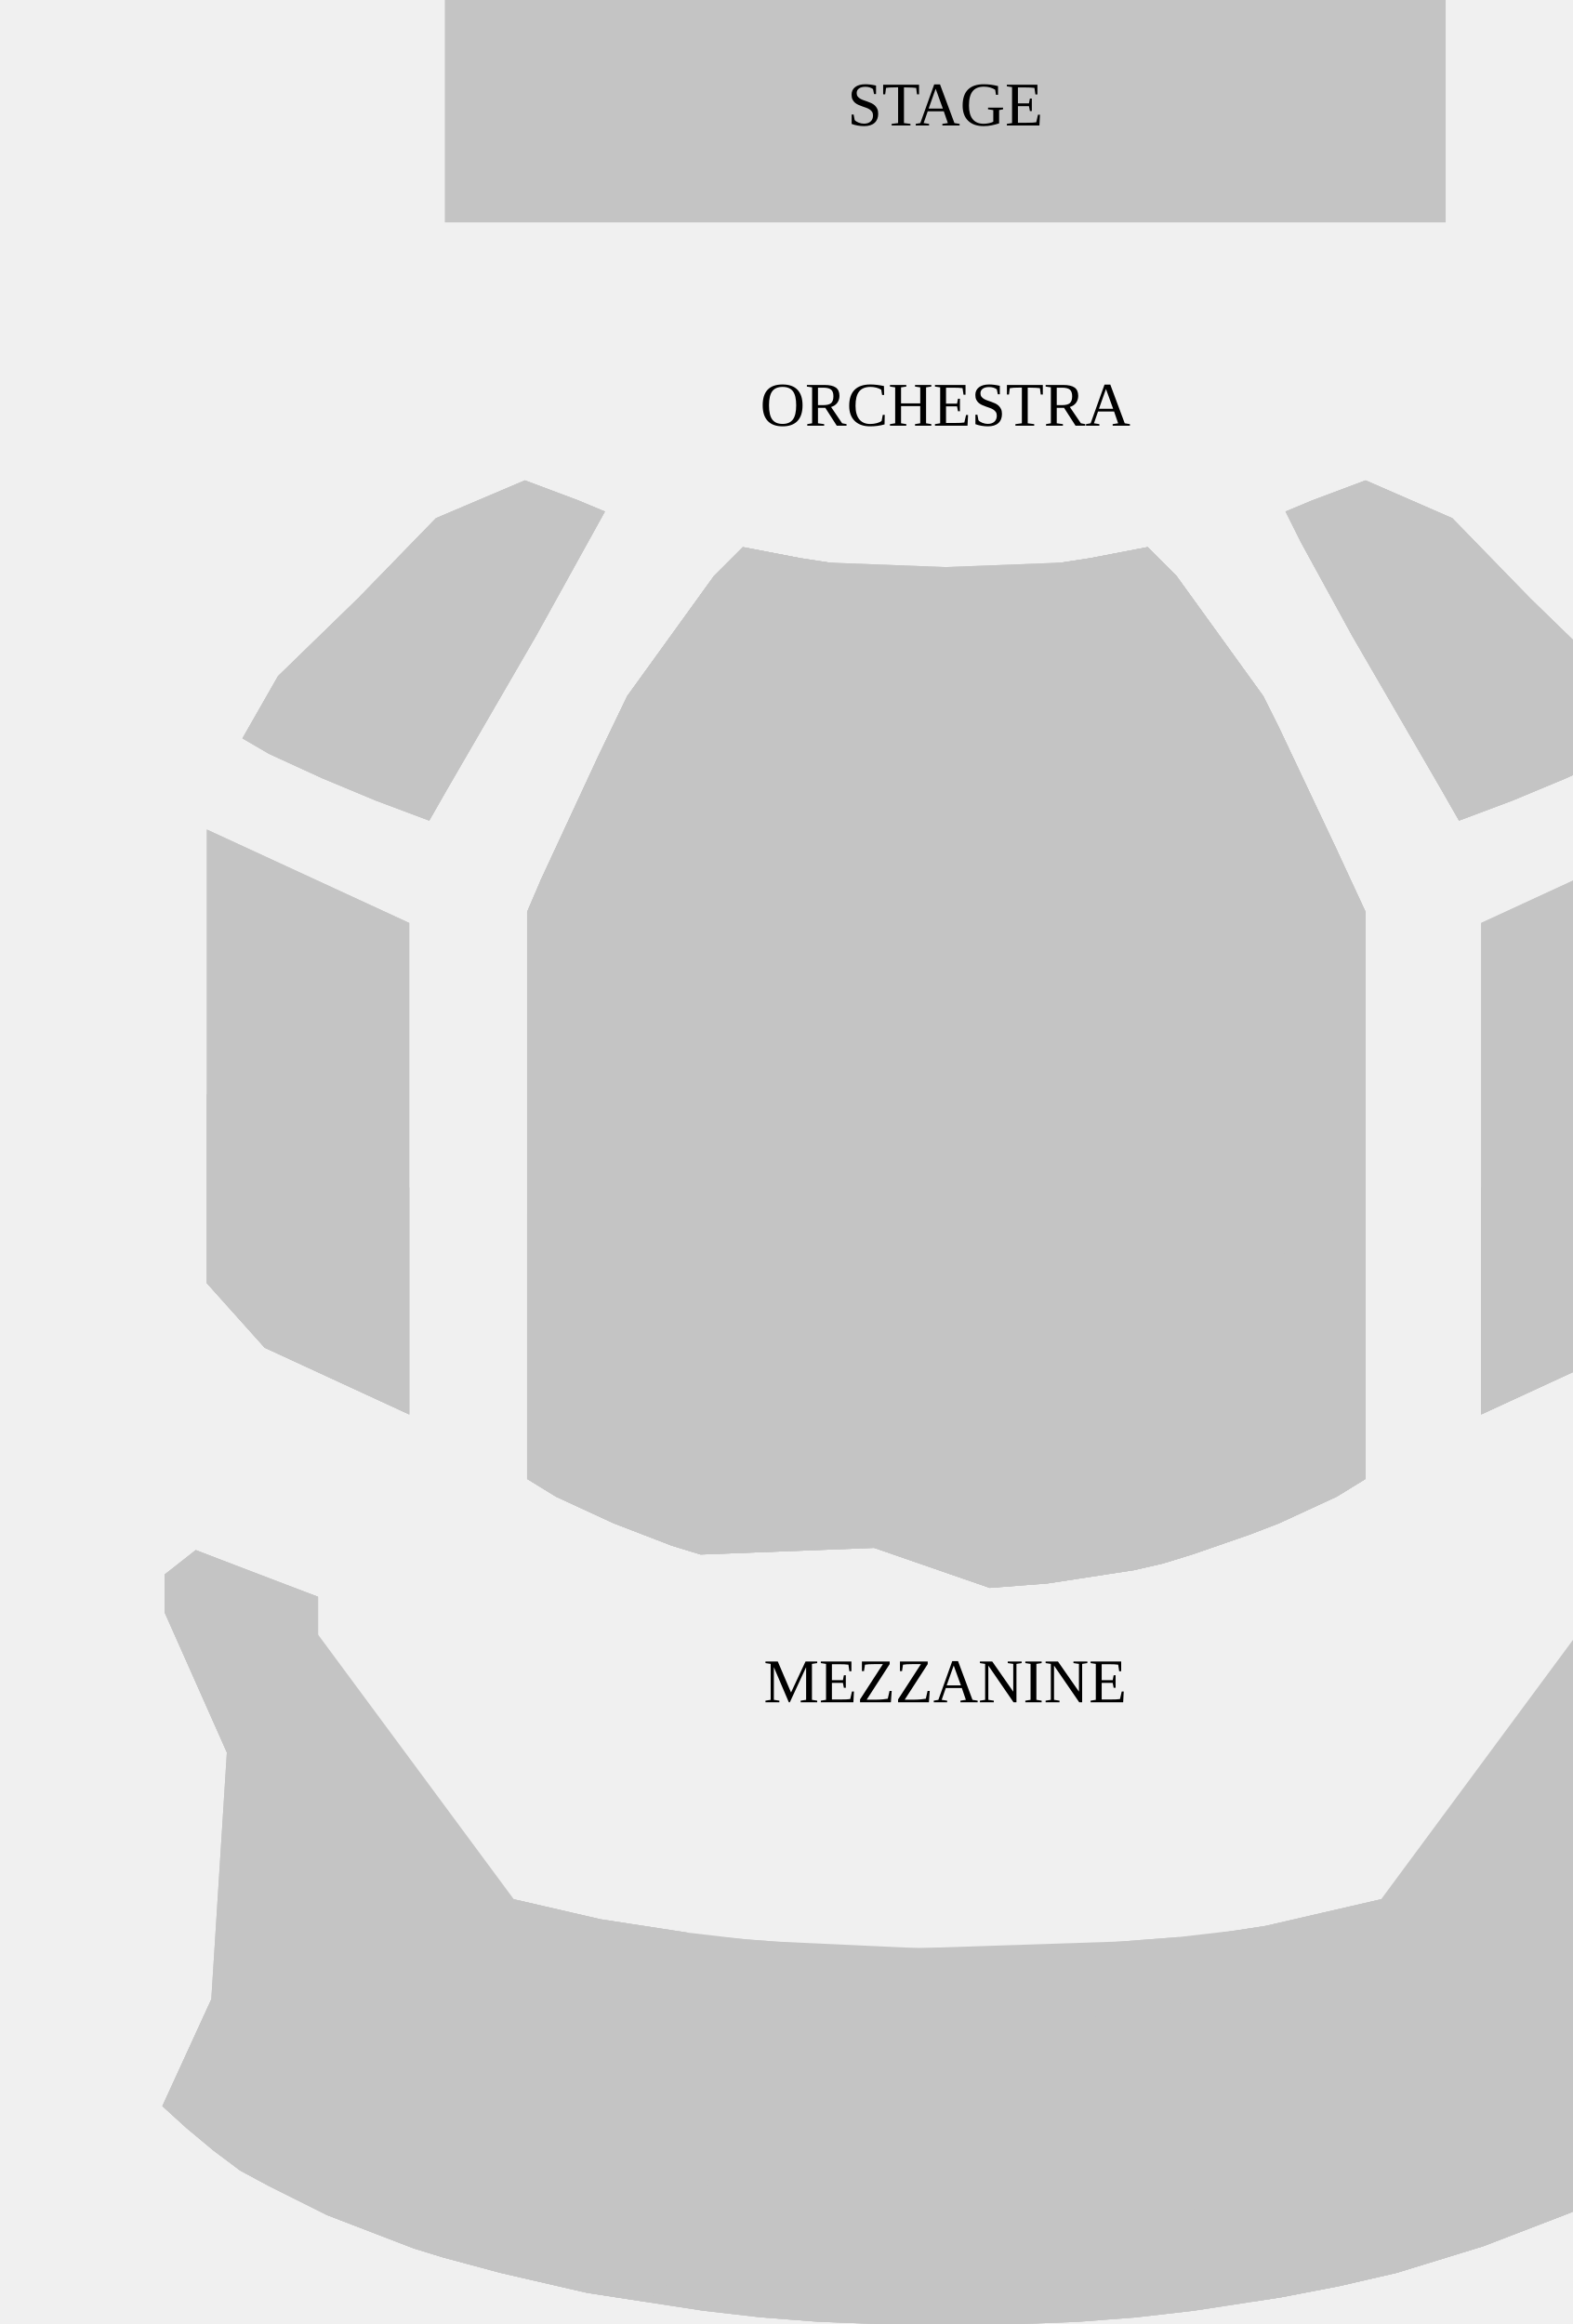
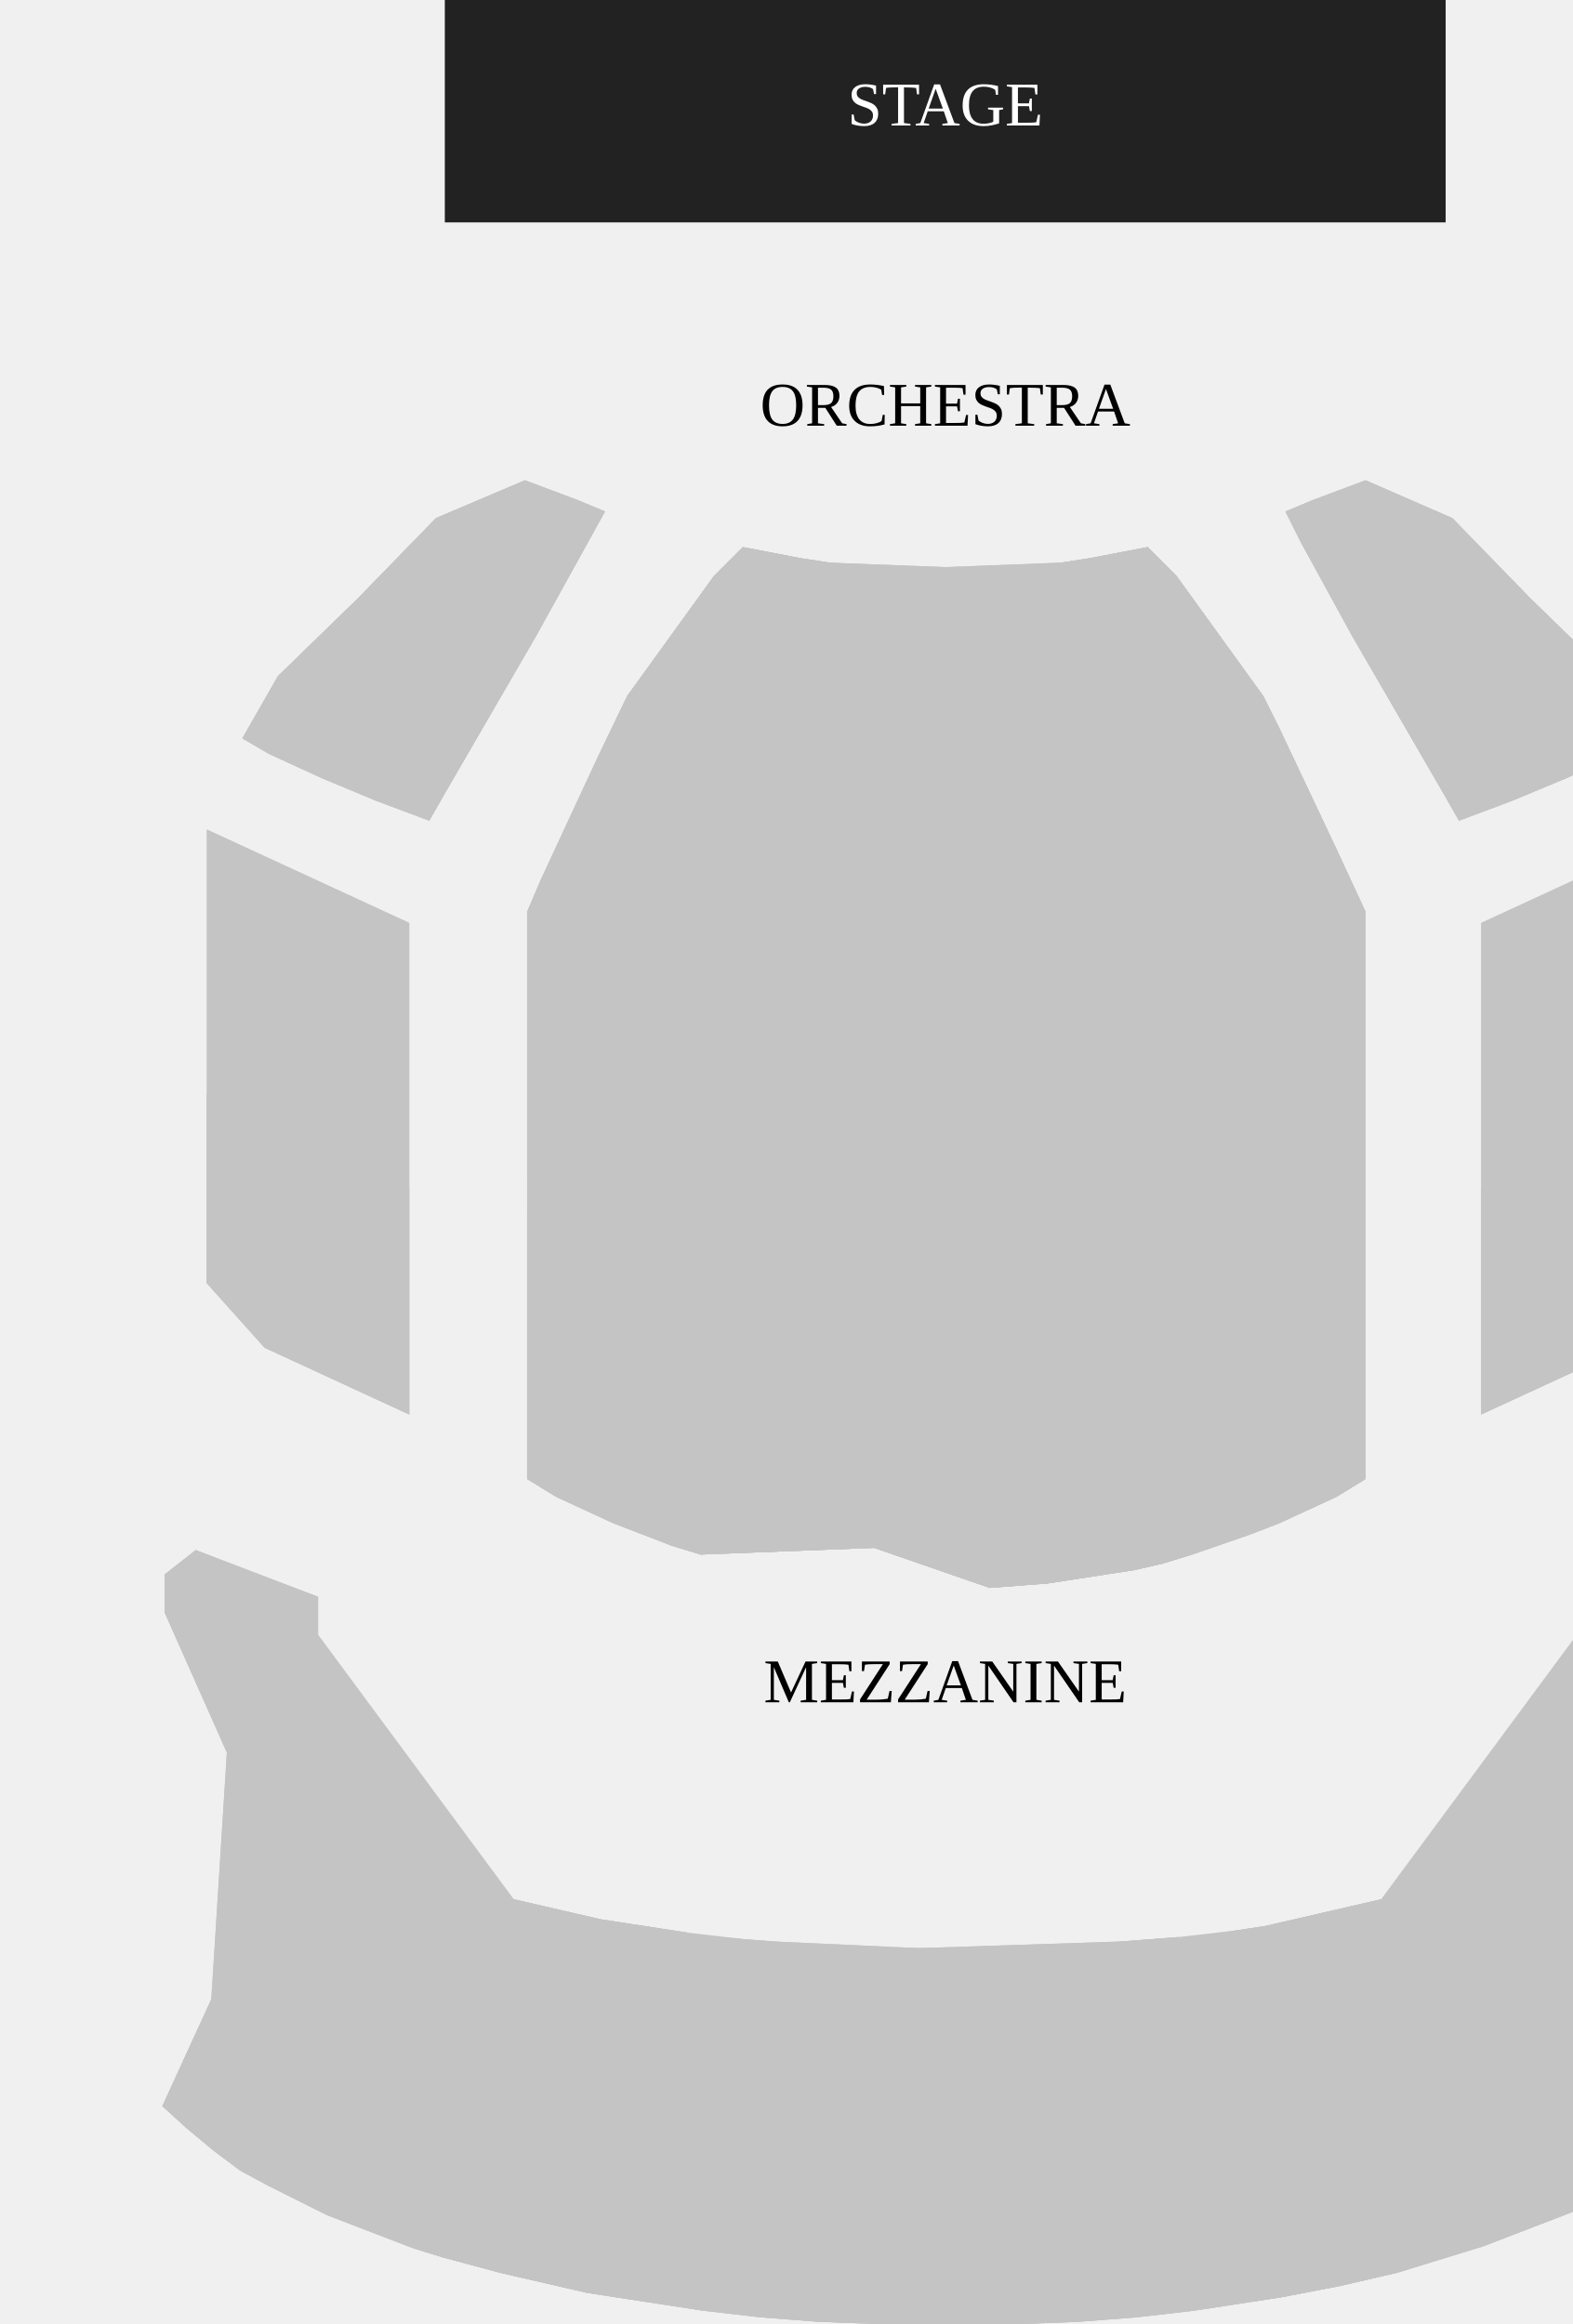
<svg xmlns="http://www.w3.org/2000/svg" viewbox="0 0 850.0 1101.884">
  <g id="stage">
-     <rect x="200" y="0" width="450.0" height="100" fill="#C4C4C4" />
-     <text font-size="28px" x="425.0" y="50.0" text-anchor="middle" dominant-baseline="middle">STAGE</text>
+     <rect x="200" y="0" width="450.0" height="100" fill="#222222" />
+     <text font-size="28px" x="425.0" y="50.0" text-anchor="middle" fill="#ffffff" dominant-baseline="middle">STAGE</text>
  </g>
  <g transform="translate(0, 100)">
    <g class="primary-clusters">
      <text x="425.0" y="85" font-size="28px" text-anchor="middle" dominant-baseline="middle">ORCHESTRA</text>
      <text x="425.0" y="659.0" font-size="28px" text-anchor="middle" dominant-baseline="middle">MEZZANINE</text>
      <g class="grouped-orchestra cluster0">
        <polygon data-section="orchestra" data-priority="-1" class="n/a" points="93.0,375.0 93.0,392.0 93.0,409.0 93.0,426.0 93.0,443.0 93.0,460.0 93.0,477.0 119.0,506.0 132.0,512.0 145.0,518.0 158.0,524.0 171.0,530.0 184.0,536.0 184.0,519.0 184.0,502.0 184.0,485.0 184.0,468.0 184.0,451.0 184.0,434.0 184.0,417.0 184.0,400.0 184.0,383.0 184.0,366.0 184.0,349.0 184.0,332.0 184.0,315.0 171.0,309.0 158.0,303.0 145.0,297.0 132.0,291.0 119.0,285.0 106.0,279.0 93.0,273.0 93.0,290.0 93.0,307.0 93.0,324.0 93.0,341.0 93.0,358.0 93.0,375.0" style="fill:#C4C4C4;" />
      </g>
      <g class="grouped-orchestra cluster1">
        <polygon data-section="orchestra" data-priority="-1" class="n/a" points="109.0,232.0 121.0,239.0 145.0,250.0 157.0,255.0 169.0,260.0 193.0,269.0 201.0,255.0 241.0,186.0 272.0,130.0 260.0,125.0 236.0,116.0 196.0,133.0 161.0,169.0 125.0,204.0 117.0,218.0 109.0,232.0" style="fill:#C4C4C4;" />
      </g>
      <g class="grouped-orchestra cluster2">
        <polygon data-section="orchestra" data-priority="-1" class="n/a" points="237.0,344.0 237.0,361.0 237.0,378.0 237.0,395.0 237.0,412.0 237.0,429.0 237.0,446.0 237.0,463.0 237.0,480.0 237.0,497.0 237.0,514.0 237.0,531.0 237.0,548.0 237.0,565.0 250.0,573.0 263.0,579.0 276.0,585.0 289.0,590.0 302.0,595.0 315.0,599.0 393.0,596.0 445.0,614.0 458.0,613.0 471.0,612.0 484.0,610.0 497.0,608.0 510.0,606.0 523.0,603.0 536.0,599.0 562.0,590.0 575.0,585.0 588.0,579.0 601.0,573.0 614.0,565.0 614.0,548.0 614.0,531.0 614.0,514.0 614.0,497.0 614.0,480.0 614.0,463.0 614.0,446.0 614.0,429.0 614.0,412.0 614.0,395.0 614.0,378.0 614.0,361.0 614.0,344.0 614.0,327.0 614.0,310.0 601.0,282.0 575.0,227.0 568.0,213.0 529.0,159.0 516.0,146.0 490.0,151.0 477.0,153.0 399.0,156.0 373.0,153.0 360.0,151.0 334.0,146.0 321.0,159.0 282.0,213.0 269.0,240.0 243.0,296.0 237.0,310.0 237.0,327.0 237.0,344.0" style="fill:#C4C4C4;" />
      </g>
      <g class="grouped-orchestra cluster3">
        <polygon data-section="orchestra" data-priority="-1" class="n/a" points="666.0,400.0 666.0,417.0 666.0,434.0 666.0,451.0 666.0,468.0 666.0,485.0 666.0,502.0 666.0,519.0 666.0,536.0 679.0,530.0 692.0,524.0 705.0,518.0 718.0,512.0 731.0,506.0 757.0,477.0 757.0,460.0 757.0,443.0 757.0,426.0 757.0,409.0 757.0,392.0 757.0,375.0 757.0,358.0 757.0,341.0 757.0,324.0 757.0,307.0 757.0,290.0 757.0,273.0 744.0,279.0 731.0,285.0 718.0,291.0 705.0,297.0 692.0,303.0 679.0,309.0 666.0,315.0 666.0,332.0 666.0,349.0 666.0,366.0 666.0,383.0 666.0,400.0" style="fill:#C4C4C4;" />
      </g>
      <g class="grouped-orchestra cluster4">
        <polygon data-section="orchestra" data-priority="-1" class="n/a" points="578.0,130.0 585.0,144.0 608.0,186.0 648.0,255.0 656.0,269.0 680.0,260.0 692.0,255.0 704.0,250.0 728.0,239.0 740.0,232.0 732.0,218.0 724.0,204.0 688.0,169.0 653.0,133.0 614.0,116.0 590.0,125.0 578.0,130.0" style="fill:#C4C4C4;" />
      </g>
      <g class="grouped-mezzanine cluster0">
        <polygon data-section="mezzanine" data-priority="-1" class="n/a" points="102.0,688.0 95.0,799.0 73.0,847.0 84.0,857.0 96.0,867.0 108.0,876.0 121.0,883.0 147.0,896.0 160.0,901.0 173.0,906.0 186.0,911.0 199.0,915.0 225.0,922.0 238.0,925.0 251.0,928.0 264.0,931.0 277.0,933.0 290.0,935.0 303.0,937.0 316.0,939.0 342.0,942.0 355.0,943.0 368.0,944.0 394.0,945.0 407.0,945.0 420.0,945.0 433.0,945.0 446.0,945.0 459.0,945.0 485.0,944.0 498.0,943.0 511.0,942.0 537.0,939.0 550.0,937.0 563.0,935.0 576.0,933.0 602.0,928.0 615.0,925.0 628.0,922.0 641.0,918.0 654.0,914.0 667.0,910.0 680.0,905.0 693.0,900.0 706.0,895.0 719.0,889.0 732.0,882.0 745.0,875.0 757.0,866.0 780.0,847.0 758.0,798.0 750.0,688.0 778.0,625.0 778.0,608.0 764.0,597.0 736.0,608.0 709.0,618.0 709.0,635.0 709.0,652.0 647.0,747.0 634.0,751.0 621.0,754.0 608.0,757.0 595.0,760.0 582.0,763.0 569.0,766.0 556.0,768.0 530.0,771.0 517.0,772.0 504.0,773.0 491.0,774.0 478.0,775.0 452.0,776.0 413.0,776.0 400.0,776.0 374.0,775.0 361.0,774.0 348.0,773.0 335.0,772.0 309.0,769.0 296.0,767.0 283.0,765.0 270.0,763.0 257.0,760.0 244.0,757.0 231.0,754.0 218.0,751.0 205.0,747.0 143.0,652.0 143.0,635.0 143.0,618.0 116.0,608.0 88.0,597.0 74.0,608.0 74.0,625.0 102.0,688.0" style="fill:#C4C4C4;" />
      </g>
    </g>
    <g class="tour-sections">
      <g class="grouped-Orchestra">
        <polygon data-section="Orchestra" data-priority="0" class="52340" points="666.0,349.0 666.0,366.0 666.0,383.0 666.0,400.0 666.0,417.0 666.0,434.0 666.0,451.0 666.0,468.0 666.0,485.0 666.0,502.0 666.0,519.0 666.0,536.0 679.0,530.0 692.0,524.0 705.0,518.0 718.0,512.0 731.0,506.0 757.0,477.0 757.0,460.0 757.0,443.0 757.0,426.0 757.0,409.0 757.0,392.0 757.0,375.0 757.0,358.0 757.0,341.0 757.0,324.0 757.0,307.0 757.0,290.0 757.0,273.0 744.0,279.0 731.0,285.0 718.0,291.0 705.0,297.0 692.0,303.0 679.0,309.0 666.0,315.0 666.0,332.0 666.0,349.0" style="fill:#C4C4C4;" />
        <polygon data-section="Orchestra" data-priority="0" class="52340" points="93.0,375.0 93.0,392.0 93.0,409.0 93.0,426.0 93.0,443.0 93.0,460.0 93.0,477.0 119.0,506.0 132.0,512.0 145.0,518.0 158.0,524.0 171.0,530.0 184.0,536.0 184.0,519.0 184.0,502.0 184.0,485.0 184.0,468.0 184.0,451.0 184.0,434.0 184.0,417.0 184.0,400.0 184.0,383.0 184.0,366.0 184.0,349.0 184.0,332.0 184.0,315.0 171.0,309.0 158.0,303.0 145.0,297.0 132.0,291.0 119.0,285.0 106.0,279.0 93.0,273.0 93.0,290.0 93.0,307.0 93.0,324.0 93.0,341.0 93.0,358.0 93.0,375.0" style="fill:#C4C4C4;" />
        <polygon data-section="Orchestra" data-priority="0" class="52340" points="237.0,344.0 237.0,361.0 237.0,378.0 237.0,395.0 237.0,412.0 237.0,429.0 237.0,446.0 237.0,463.0 237.0,480.0 237.0,497.0 237.0,514.0 237.0,531.0 237.0,548.0 237.0,565.0 250.0,573.0 263.0,579.0 276.0,585.0 289.0,590.0 302.0,595.0 315.0,599.0 393.0,596.0 445.0,614.0 458.0,613.0 471.0,612.0 484.0,610.0 497.0,608.0 510.0,606.0 523.0,603.0 536.0,599.0 562.0,590.0 575.0,585.0 588.0,579.0 601.0,573.0 614.0,565.0 614.0,548.0 614.0,531.0 614.0,514.0 614.0,497.0 614.0,480.0 614.0,463.0 614.0,446.0 614.0,429.0 614.0,412.0 614.0,395.0 614.0,378.0 614.0,361.0 614.0,344.0 614.0,327.0 614.0,310.0 601.0,282.0 575.0,227.0 568.0,213.0 529.0,159.0 516.0,146.0 490.0,151.0 477.0,153.0 399.0,156.0 373.0,153.0 360.0,151.0 334.0,146.0 321.0,159.0 282.0,213.0 269.0,240.0 243.0,296.0 237.0,310.0 237.0,327.0 237.0,344.0" style="fill:#C4C4C4;" />
        <polygon data-section="Orchestra" data-priority="0" class="52340" points="109.0,232.0 121.0,239.0 145.0,250.0 157.0,255.0 169.0,260.0 193.0,269.0 201.0,255.0 241.0,186.0 272.0,130.0 260.0,125.0 236.0,116.0 196.0,133.0 161.0,169.0 125.0,204.0 117.0,218.0 109.0,232.0" style="fill:#C4C4C4;" />
        <polygon data-section="Orchestra" data-priority="0" class="52340" points="578.0,130.0 585.0,144.0 608.0,186.0 648.0,255.0 656.0,269.0 680.0,260.0 692.0,255.0 704.0,250.0 728.0,239.0 740.0,232.0 732.0,218.0 724.0,204.0 688.0,169.0 653.0,133.0 614.0,116.0 590.0,125.0 578.0,130.0" style="fill:#C4C4C4;" />
      </g>
      <g class="grouped-Last Row Mezzanine">
        <polygon data-section="Last Row Mezzanine" data-priority="1" class="52328" points="121.0,883.0 147.0,896.0 160.0,901.0 173.0,906.0 186.0,911.0 199.0,915.0 225.0,922.0 238.0,925.0 251.0,928.0 264.0,931.0 277.0,933.0 290.0,935.0 303.0,937.0 316.0,939.0 342.0,942.0 355.0,943.0 368.0,944.0 394.0,945.0 407.0,945.0 420.0,945.0 433.0,945.0 446.0,945.0 459.0,945.0 485.0,944.0 498.0,943.0 511.0,942.0 537.0,939.0 550.0,937.0 563.0,935.0 576.0,933.0 602.0,928.0 615.0,925.0 628.0,922.0 641.0,918.0 654.0,914.0 667.0,910.0 680.0,905.0 693.0,900.0 706.0,895.0 719.0,889.0 732.0,882.0 745.0,875.0 757.0,866.0 780.0,847.0 751.0,853.0 595.1,911.0 556.1,918.0 504.1,924.0 491.1,925.0 478.1,926.0 374.1,926.0 361.1,925.0 348.1,924.0 296.1,918.0 257.1,911.0 101.0,853.0 73.0,847.0 84.0,857.0 96.0,867.0 108.0,876.0 121.0,883.0" style="fill:#C4C4C4;" />
      </g>
      <g class="grouped-Rear Mezzanine">
        <polygon data-section="Rear Mezzanine" data-priority="1" class="52329" points="96.0,867.0 108.0,876.0 121.0,883.0 147.0,896.0 160.0,901.0 173.0,906.0 186.0,911.0 199.0,915.0 225.0,922.0 238.0,925.0 251.0,928.0 264.0,931.0 277.0,933.0 290.0,935.0 303.0,937.0 316.0,939.0 342.0,942.0 355.0,943.0 368.0,944.0 394.0,945.0 407.0,945.0 420.0,945.0 433.0,945.0 446.0,945.0 459.0,945.0 485.0,944.0 498.0,943.0 511.0,942.0 537.0,939.0 550.0,937.0 563.0,935.0 576.0,933.0 602.0,928.0 615.0,925.0 628.0,922.0 641.0,918.0 654.0,914.0 667.0,910.0 680.0,905.0 693.0,900.0 706.0,895.0 719.0,889.0 732.0,882.0 745.0,875.0 757.0,866.0 780.0,847.0 758.0,798.0 680.0,837.0 628.0,853.0 615.0,856.0 602.0,859.0 537.0,870.0 498.0,874.0 485.0,875.0 433.0,877.0 420.0,877.0 368.0,875.0 355.0,874.0 342.0,873.0 290.0,867.0 251.0,860.0 238.0,857.0 212.0,850.0 199.0,846.0 95.0,799.0 73.0,847.0 84.0,857.0 96.0,867.0" style="fill:#C4C4C4;" />
      </g>
      <g class="grouped-Mid Mezzanine">
        <polygon data-section="Mid Mezzanine" data-priority="1" class="52330" points="166.0,818.0 179.0,823.0 192.0,827.0 205.0,831.0 218.0,835.0 231.0,838.0 244.0,841.0 257.0,844.0 270.0,847.0 283.0,849.0 296.0,851.0 309.0,853.0 322.0,855.0 335.0,856.0 348.0,857.0 361.0,858.0 374.0,859.0 387.0,860.0 400.0,861.0 413.0,861.0 426.0,861.0 439.0,861.0 452.0,861.0 465.0,860.0 478.0,859.0 491.0,858.0 504.0,857.0 517.0,856.0 530.0,855.0 543.0,853.0 556.0,851.0 569.0,849.0 595.0,844.0 608.0,841.0 621.0,838.0 647.0,831.0 660.0,827.0 673.0,823.0 686.0,818.0 699.0,813.0 712.0,807.0 725.0,750.0 647.0,779.0 608.0,789.0 491.0,807.0 452.0,809.0 361.0,807.0 309.0,801.0 296.0,799.0 244.0,790.0 231.0,787.0 127.0,750.0 140.0,807.0 153.0,813.0 166.0,818.0" style="fill:#C4C4C4;" />
      </g>
      <g class="grouped-Rear Orchestra">
        <polygon data-section="Rear Orchestra" data-priority="1" class="56790" points="679.0,428.0 666.0,434.0 666.0,451.0 666.0,468.0 666.0,485.0 666.0,502.0 666.0,519.0 666.0,536.0 679.0,530.0 692.0,524.0 705.0,518.0 718.0,512.0 731.0,506.0 757.0,477.0 757.0,460.0 757.0,443.0 757.0,426.0 757.0,409.0 757.0,392.0 744.0,398.0 731.0,404.0 718.0,410.0 705.0,416.0 692.0,422.0 679.0,428.0" style="fill:#C4C4C4;" />
        <polygon data-section="Rear Orchestra" data-priority="1" class="56790" points="237.0,548.0 237.0,565.0 250.0,573.0 263.0,579.0 276.0,585.0 289.0,590.0 302.0,595.0 315.0,599.0 393.0,596.0 445.0,614.0 458.0,613.0 471.0,612.0 484.0,610.0 497.0,608.0 510.0,606.0 523.0,603.0 536.0,599.0 562.0,590.0 575.0,585.0 588.0,579.0 601.0,573.0 614.0,565.0 614.0,548.0 614.0,531.0 614.0,514.0 614.0,497.0 614.0,480.0 614.0,463.0 614.0,446.0 562.0,471.0 484.0,491.0 458.0,494.0 393.0,494.0 367.0,491.0 289.0,471.0 237.0,446.0 237.0,463.0 237.0,480.0 237.0,497.0 237.0,514.0 237.0,531.0 237.0,548.0" style="fill:#C4C4C4;" />
        <polygon data-section="Rear Orchestra" data-priority="1" class="56790" points="93.0,460.0 93.0,477.0 119.0,506.0 132.0,512.0 145.0,518.0 158.0,524.0 171.0,530.0 184.0,536.0 184.0,519.0 184.0,502.0 184.0,485.0 184.0,468.0 184.0,451.0 184.0,434.0 171.0,428.0 158.0,422.0 145.0,416.0 132.0,410.0 119.0,404.0 106.0,398.0 93.0,392.0 93.0,409.0 93.0,426.0 93.0,443.0 93.0,460.0" style="fill:#C4C4C4;" />
      </g>
      <g class="grouped-Mezzanine Sides">
        <polygon data-section="Mezzanine Sides" data-priority="2" class="52333" points="95.0,799.0 73.0,847.0 84.0,857.0 96.0,867.0 108.0,876.0 121.0,883.0 147.0,896.0 160.0,901.0 173.0,906.0 186.0,911.0 199.0,915.0 225.0,922.0 238.0,925.0 251.0,928.0 264.0,931.0 277.0,933.0 290.0,935.0 309.1,920.0 329.0,839.0 309.0,769.0 296.0,767.0 283.0,765.0 270.0,763.0 257.0,760.0 244.0,757.0 231.0,754.0 218.0,751.0 205.0,747.0 143.0,669.0 143.0,652.0 143.0,635.0 143.0,618.0 88.0,597.0 74.0,608.0 74.0,625.0 102.0,688.0 95.0,799.0" style="fill:#C4C4C4;" />
        <polygon data-section="Mezzanine Sides" data-priority="2" class="52333" points="524.0,839.0 543.1,920.0 563.0,935.0 576.0,933.0 602.0,928.0 615.0,925.0 628.0,922.0 641.0,918.0 654.0,914.0 667.0,910.0 680.0,905.0 693.0,900.0 706.0,895.0 719.0,889.0 732.0,882.0 745.0,875.0 757.0,866.0 780.0,847.0 758.0,798.0 750.0,688.0 778.0,625.0 778.0,608.0 764.0,597.0 709.0,618.0 709.0,635.0 709.0,652.0 709.0,669.0 647.0,747.0 634.0,751.0 621.0,754.0 608.0,757.0 595.0,760.0 582.0,763.0 569.0,766.0 556.0,768.0 543.0,770.0 524.0,839.0" style="fill:#C4C4C4;" />
      </g>
      <g class="grouped-Front Mezzanine Center">
        <polygon data-section="Front Mezzanine Center" data-priority="2" class="52338" points="335.0,772.0 322.0,771.0 322.0,787.0 335.0,789.0 348.0,790.0 361.0,791.0 374.0,792.0 387.0,793.0 400.0,793.0 413.0,793.0 426.0,793.0 439.0,793.0 452.0,793.0 465.0,793.0 478.0,792.0 491.0,791.0 504.0,790.0 517.0,789.0 530.0,787.0 530.0,771.0 517.0,772.0 504.0,773.0 413.0,776.0 348.0,773.0 335.0,772.0" style="fill:#C4C4C4;" />
      </g>
      <g class="grouped-Premiums">
        <polygon data-section="Premiums" data-priority="2" class="56789" points="243.0,296.0 256.0,303.0 269.0,309.0 282.0,315.0 295.0,320.0 308.0,324.0 321.0,328.0 334.0,331.0 347.0,334.0 360.0,336.0 373.0,338.0 386.0,340.0 399.0,341.0 425.0,342.0 451.0,341.0 464.0,340.0 477.0,338.0 490.0,336.0 503.0,334.0 516.0,331.0 529.0,328.0 542.0,324.0 555.0,320.0 568.0,315.0 581.0,309.0 594.0,303.0 607.0,296.0 601.0,282.0 575.0,227.0 568.0,213.0 529.0,159.0 516.0,146.0 490.0,151.0 477.0,153.0 451.0,156.0 373.0,153.0 360.0,151.0 334.0,146.0 321.0,159.0 282.0,213.0 269.0,240.0 243.0,296.0" style="fill:#C4C4C4;" />
      </g>
      <g class="grouped-Mid Premiums">
        <polygon data-section="Mid Premiums" data-priority="2" class="58008" points="237.0,327.0 237.0,344.0 237.0,361.0 237.0,378.0 237.0,395.0 237.0,412.0 237.0,429.0 250.0,437.0 263.0,443.0 276.0,449.0 289.0,454.0 302.0,459.0 315.0,463.0 328.0,467.0 341.0,470.0 354.0,472.0 367.0,474.0 380.0,476.0 393.0,477.0 406.0,478.0 419.0,479.0 432.0,479.0 445.0,478.0 458.0,477.0 471.0,476.0 484.0,474.0 497.0,472.0 510.0,470.0 523.0,467.0 536.0,463.0 549.0,459.0 562.0,454.0 575.0,449.0 588.0,443.0 601.0,437.0 614.0,429.0 614.0,412.0 614.0,395.0 614.0,378.0 614.0,361.0 614.0,344.0 614.0,327.0 614.0,310.0 601.0,282.0 575.0,227.0 568.0,213.0 529.0,159.0 516.0,146.0 490.0,151.0 477.0,153.0 451.0,156.0 373.0,153.0 360.0,151.0 334.0,146.0 321.0,159.0 282.0,213.0 269.0,240.0 243.0,296.0 237.0,310.0 237.0,327.0" style="fill:#C4C4C4;" />
      </g>
      <g class="grouped-Front Mezzanine Sides">
        <polygon data-section="Front Mezzanine Sides" data-priority="3" class="52334" points="74.0,625.0 102.0,688.0 127.0,733.0 140.0,740.0 153.0,746.0 166.0,751.0 192.0,760.0 205.0,764.0 218.0,768.0 231.0,771.0 244.0,774.0 257.0,777.0 283.0,782.0 296.0,784.0 309.0,786.0 309.0,769.0 296.0,767.0 283.0,765.0 270.0,763.0 257.0,760.0 244.0,757.0 231.0,754.0 143.0,635.0 143.0,618.0 88.0,597.0 74.0,608.0 74.0,625.0" style="fill:#C4C4C4;" />
        <polygon data-section="Front Mezzanine Sides" data-priority="3" class="52334" points="709.0,635.0 621.0,754.0 608.0,757.0 595.0,760.0 582.0,763.0 569.0,766.0 556.0,768.0 543.0,770.0 543.0,786.0 556.0,784.0 569.0,782.0 595.0,777.0 608.0,774.0 621.0,771.0 634.0,768.0 647.0,764.0 660.0,760.0 673.0,756.0 686.0,751.0 699.0,746.0 712.0,740.0 725.0,734.0 750.0,688.0 778.0,625.0 778.0,608.0 764.0,597.0 709.0,618.0 709.0,635.0" style="fill:#C4C4C4;" />
      </g>
      <g class="grouped-Orchestra Front Sides/Rear Orchestra Center">
        <polygon data-section="Orchestra Front Sides/Rear Orchestra Center" data-priority="3" class="52348" points="578.0,130.0 585.0,144.0 608.0,186.0 648.0,255.0 656.0,269.0 680.0,260.0 692.0,255.0 704.0,250.0 728.0,239.0 740.0,232.0 732.0,218.0 724.0,204.0 688.0,169.0 653.0,133.0 614.0,116.0 590.0,125.0 578.0,130.0" style="fill:#C4C4C4;" />
        <polygon data-section="Orchestra Front Sides/Rear Orchestra Center" data-priority="3" class="52348" points="121.0,239.0 145.0,250.0 157.0,255.0 169.0,260.0 193.0,269.0 201.0,255.0 241.0,186.0 272.0,130.0 260.0,125.0 236.0,116.0 196.0,133.0 161.0,169.0 125.0,204.0 117.0,218.0 109.0,232.0 121.0,239.0" style="fill:#C4C4C4;" />
        <polygon data-section="Orchestra Front Sides/Rear Orchestra Center" data-priority="3" class="52348" points="237.0,548.0 237.0,565.0 250.0,573.0 263.0,579.0 276.0,585.0 289.0,590.0 302.0,595.0 315.0,599.0 393.0,596.0 445.0,614.0 458.0,613.0 471.0,612.0 484.0,610.0 497.0,608.0 510.0,606.0 523.0,603.0 536.0,599.0 562.0,590.0 575.0,585.0 588.0,579.0 601.0,573.0 614.0,565.0 614.0,548.0 614.0,531.0 614.0,514.0 614.0,497.0 614.0,480.0 614.0,463.0 614.0,446.0 562.0,471.0 484.0,491.0 458.0,494.0 393.0,494.0 367.0,491.0 289.0,471.0 237.0,446.0 237.0,463.0 237.0,480.0 237.0,497.0 237.0,514.0 237.0,531.0 237.0,548.0" style="fill:#C4C4C4;" />
      </g>
      <g class="grouped-Rear Side Orchestra">
        <polygon data-section="Rear Side Orchestra" data-priority="3" class="56775" points="666.0,485.0 666.0,502.0 666.0,519.0 666.0,536.0 679.0,530.0 692.0,524.0 705.0,518.0 718.0,512.0 731.0,506.0 757.0,477.0 757.0,460.0 757.0,443.0 757.0,426.0 757.0,409.0 757.0,392.0 744.0,398.0 731.0,404.0 718.0,410.0 705.0,416.0 692.0,422.0 679.0,428.0 666.0,434.0 666.0,451.0 666.0,468.0 666.0,485.0" style="fill:#C4C4C4;" />
        <polygon data-section="Rear Side Orchestra" data-priority="3" class="56775" points="93.0,409.0 93.0,426.0 93.0,443.0 93.0,460.0 93.0,477.0 119.0,506.0 132.0,512.0 145.0,518.0 158.0,524.0 171.0,530.0 184.0,536.0 184.0,519.0 184.0,502.0 184.0,485.0 184.0,468.0 184.0,451.0 184.0,434.0 171.0,428.0 158.0,422.0 145.0,416.0 132.0,410.0 119.0,404.0 106.0,398.0 93.0,392.0 93.0,409.0" style="fill:#C4C4C4;" />
      </g>
+       <g class="grouped-Orchestra Front Sides/Rear Orchestra Center/Front Mezzanine Center">
+         <polygon data-section="Orchestra Front Sides/Rear Orchestra Center/Front Mezzanine Center" data-priority="3" class="62213" points="578.0,130.0 585.0,144.0 608.0,186.0 648.0,255.0 656.0,269.0 680.0,260.0 692.0,255.0 704.0,250.0 728.0,239.0 740.0,232.0 732.0,218.0 724.0,204.0 688.0,169.0 653.0,133.0 614.0,116.0 590.0,125.0 578.0,130.0" style="fill:#C4C4C4;" />
+         <polygon data-section="Orchestra Front Sides/Rear Orchestra Center/Front Mezzanine Center" data-priority="3" class="62213" points="121.0,239.0 145.0,250.0 157.0,255.0 169.0,260.0 193.0,269.0 201.0,255.0 241.0,186.0 272.0,130.0 260.0,125.0 236.0,116.0 196.0,133.0 161.0,169.0 125.0,204.0 117.0,218.0 109.0,232.0 121.0,239.0" style="fill:#C4C4C4;" />
+         <polygon data-section="Orchestra Front Sides/Rear Orchestra Center/Front Mezzanine Center" data-priority="3" class="62213" points="237.0,548.0 237.0,565.0 250.0,573.0 263.0,579.0 276.0,585.0 289.0,590.0 302.0,595.0 315.0,599.0 393.0,596.0 445.0,614.0 458.0,613.0 471.0,612.0 484.0,610.0 497.0,608.0 510.0,606.0 523.0,603.0 536.0,599.0 562.0,590.0 575.0,585.0 588.0,579.0 601.0,573.0 614.0,565.0 614.0,548.0 614.0,531.0 614.0,514.0 614.0,497.0 614.0,480.0 614.0,463.0 614.0,446.0 562.0,471.0 484.0,491.0 458.0,494.0 393.0,494.0 367.0,491.0 289.0,471.0 237.0,446.0 237.0,463.0 237.0,480.0 237.0,497.0 237.0,514.0 237.0,531.0 237.0,548.0" style="fill:#C4C4C4;" />
+         <polygon data-section="Orchestra Front Sides/Rear Orchestra Center/Front Mezzanine Center" data-priority="3" class="62213" points="335.0,772.0 322.0,771.0 322.0,787.0 335.0,789.0 348.0,790.0 361.0,791.0 374.0,792.0 387.0,793.0 400.0,793.0 413.0,793.0 426.0,793.0 439.0,793.0 452.0,793.0 465.0,793.0 478.0,792.0 491.0,791.0 504.0,790.0 517.0,789.0 530.0,787.0 530.0,771.0 517.0,772.0 504.0,773.0 413.0,776.0 348.0,773.0 335.0,772.0" style="fill:#C4C4C4;" />
+       </g>
    </g>
  </g>
</svg>
